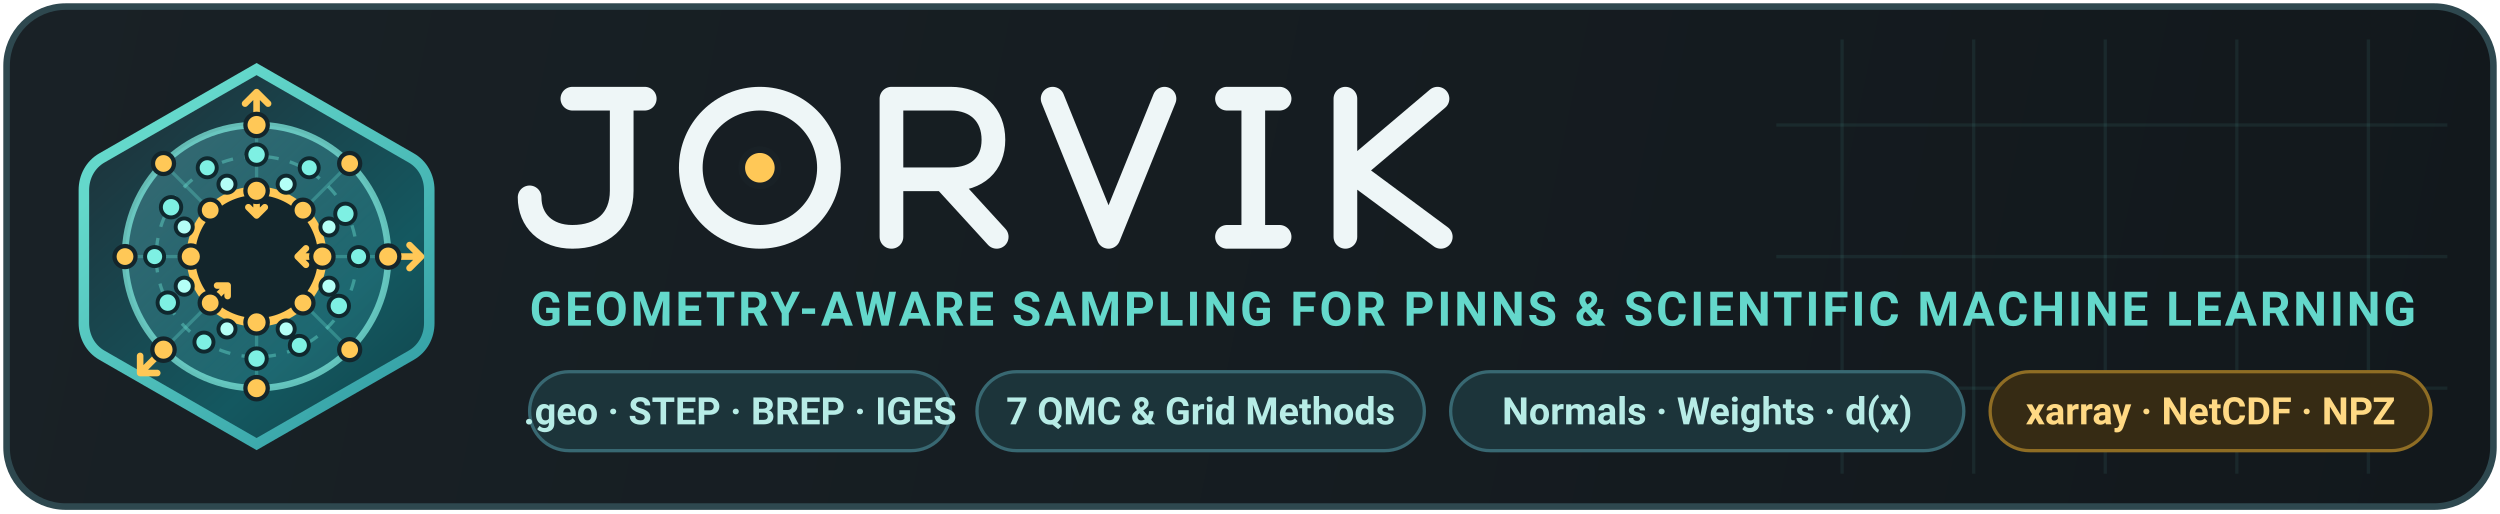
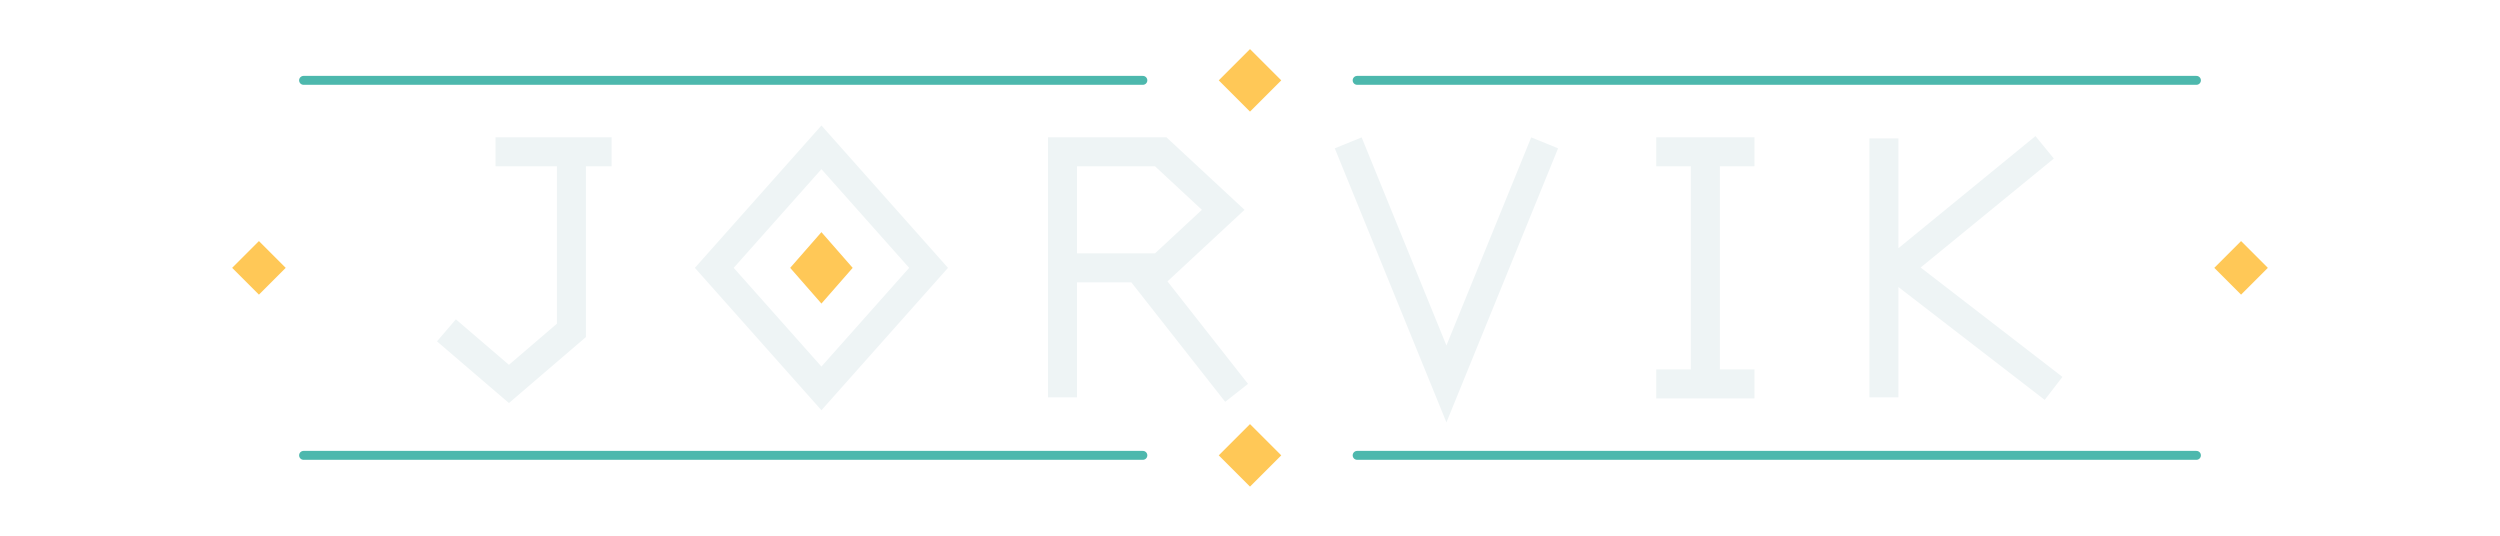
- <svg xmlns="http://www.w3.org/2000/svg" viewBox="0 0 760 156" width="760" height="156" fill="none">
-   <defs>
-     <linearGradient id="jv-card-dark" x1="0" y1="0" x2="760" y2="156" gradientUnits="userSpaceOnUse">
-       <stop offset="0%" stop-color="#192126" />
-       <stop offset="100%" stop-color="#12181c" />
-     </linearGradient>
-     <linearGradient id="jv-bg-d" x1="26" y1="22" x2="130" y2="134" gradientUnits="userSpaceOnUse">
-       <stop offset="0%" stop-color="#1d353d" />
-       <stop offset="55%" stop-color="#145860" />
-       <stop offset="100%" stop-color="#0e3c42" />
-     </linearGradient>
-     <linearGradient id="jv-domain-d" x1="40" y1="38" x2="116" y2="118" gradientUnits="userSpaceOnUse">
-       <stop offset="0%" stop-color="#53aeb8" stop-opacity="0.38" />
-       <stop offset="100%" stop-color="#1f7a84" stop-opacity="0.22" />
-     </linearGradient>
-     <linearGradient id="jv-rim-d" x1="34" y1="28" x2="122" y2="128" gradientUnits="userSpaceOnUse">
-       <stop offset="0%" stop-color="#64d8cb" />
-       <stop offset="100%" stop-color="#2a949e" />
-     </linearGradient>
-   </defs>
-   <rect x="2" y="2" width="756" height="152" rx="18" fill="url(#jv-card-dark)" stroke="#2e484f" stroke-width="2" />
-   <g stroke="#64d8cb" stroke-opacity="0.08" stroke-width="1">
-     <line x1="560" y1="12" x2="560" y2="144" />
-     <line x1="600" y1="12" x2="600" y2="144" />
-     <line x1="640" y1="12" x2="640" y2="144" />
-     <line x1="680" y1="12" x2="680" y2="144" />
-     <line x1="720" y1="12" x2="720" y2="144" />
-     <line x1="540" y1="38" x2="744" y2="38" />
-     <line x1="540" y1="78" x2="744" y2="78" />
-     <line x1="540" y1="118" x2="744" y2="118" />
+ <svg xmlns="http://www.w3.org/2000/svg" viewBox="0 0 560 120" width="560" height="120" fill="none">
+   <g stroke="#4db8ad" stroke-width="2" stroke-linecap="round">
+     <line x1="68" y1="18" x2="256" y2="18" />
+     <line x1="304" y1="18" x2="492" y2="18" />
+     <line x1="68" y1="102" x2="256" y2="102" />
+     <line x1="304" y1="102" x2="492" y2="102" />
  </g>
-   <g transform="translate(14, 14)">
-     <path d="M64 7 L111 34 C114.5 36 116.5 39.7 116.5 43.8 V84.2 C116.5 88.3 114.5 92 111 94 L64 121 L17 94 C13.5 92 11.5 88.3 11.5 84.2 V43.8 C11.5 39.7 13.5 36 17 34 Z" fill="url(#jv-bg-d)" stroke="url(#jv-rim-d)" stroke-width="3.2" />
-     <circle cx="64" cy="64" r="40" fill="url(#jv-domain-d)" stroke="#7ce5d9" stroke-width="2" stroke-opacity="0.75" />
-     <circle cx="64" cy="64" r="30.5" stroke="#64d8cb" stroke-width="1" stroke-dasharray="3.5 3.5" stroke-opacity="0.45" />
-     <path d="M64 24 V44 M64 84 V104 M24 64 H44 M84 64 H104 M35.7 35.7 L49.9 49.9 M78.1 78.1 L92.3 92.3 M92.3 35.7 L78.1 49.9 M49.9 78.1 L35.7 92.3" stroke="#64d8cb" stroke-width="1" stroke-opacity="0.32" stroke-linecap="round" />
-     <circle cx="64" cy="64" r="20" fill="#13252b" stroke="#ffc857" stroke-width="2.6" />
-     <g stroke="#ffc857" stroke-width="2" stroke-linecap="round" stroke-linejoin="round">
-       <path d="M64 24 V14 M60.5 17.5 L64 14 L67.5 17.5" />
-       <path d="M104 64 H114 M110.5 60.5 L114 64 L110.5 67.5" />
-       <path d="M35.7 92.3 L28.6 99.4 M28.6 94.2 L28.6 99.4 L33.8 99.4" />
-       <path d="M64 44 V51.5 M61.5 49 L64 51.5 L66.5 49" />
-       <path d="M84 64 H76.5 M79 61.5 L76.5 64 L79 66.5" />
-       <path d="M49.9 78.1 L55.2 72.8 M52 72.8 H55.2 V76" />
+   <g fill="#ffc857">
+     <polygon points="280,11 287,18 280,25 273,18" />
+     <polygon points="280,95 287,102 280,109 273,102" />
+     <polygon points="52,60 58,54 64,60 58,66" />
+     <polygon points="496,60 502,54 508,60 502,66" />
+   </g>
+   <g transform="translate(16, 0)">
+     <g stroke="#eef4f5" stroke-width="6.5" stroke-linecap="butt" stroke-linejoin="miter" fill="none">
+       <path d="M95 34 H121 M112 34 V74 L98 86 L84 74" />
+       <polygon points="168,33 192,60 168,87 144,60" />
+       <path d="M222 89 V34 H244 L258 47 L244 60 H222 M239 60 L261 88" />
+       <path d="M286 32 L308 86 L330 32" />
+       <path d="M355 34 H377 M366 34 V86 M355 86 H377" />
+       <path d="M406 31 V89 M442 33 L409 60 L444 87" />
    </g>
-     <g fill="#7ef0e3" stroke="#0f282e" stroke-width="1.2">
-       <circle cx="64" cy="33" r="3.1" />
-       <circle cx="80" cy="37" r="2.9" />
-       <circle cx="91" cy="51" r="3.1" />
-       <circle cx="95" cy="64" r="2.9" />
-       <circle cx="89" cy="79" r="3.1" />
-       <circle cx="77" cy="91" r="2.9" />
-       <circle cx="64" cy="95" r="3.1" />
-       <circle cx="48" cy="90" r="2.9" />
-       <circle cx="37" cy="78" r="3.1" />
-       <circle cx="33" cy="64" r="2.9" />
-       <circle cx="38" cy="49" r="3.1" />
-       <circle cx="49" cy="37" r="2.9" />
-       <circle cx="55" cy="42" r="2.6" fill="#b4fff6" />
-       <circle cx="73" cy="42" r="2.6" fill="#b4fff6" />
-       <circle cx="86" cy="55" r="2.6" fill="#b4fff6" />
-       <circle cx="86" cy="73" r="2.6" fill="#b4fff6" />
-       <circle cx="73" cy="86" r="2.6" fill="#b4fff6" />
-       <circle cx="55" cy="86" r="2.6" fill="#b4fff6" />
-       <circle cx="42" cy="73" r="2.6" fill="#b4fff6" />
-       <circle cx="42" cy="55" r="2.6" fill="#b4fff6" />
-     </g>
-     <g fill="#ffc857" stroke="#13252b" stroke-width="1.3">
-       <circle cx="64" cy="44" r="3.4" />
-       <circle cx="78.1" cy="49.9" r="3.2" />
-       <circle cx="84" cy="64" r="3.4" />
-       <circle cx="78.1" cy="78.1" r="3.2" />
-       <circle cx="64" cy="84" r="3.4" />
-       <circle cx="49.9" cy="78.1" r="3.2" />
-       <circle cx="44" cy="64" r="3.4" />
-       <circle cx="49.9" cy="49.9" r="3.2" />
-       <circle cx="64" cy="24" r="3.4" />
-       <circle cx="92.3" cy="35.7" r="3.2" />
-       <circle cx="104" cy="64" r="3.4" />
-       <circle cx="92.3" cy="92.3" r="3.2" />
-       <circle cx="64" cy="104" r="3.4" />
-       <circle cx="35.7" cy="92.3" r="3.4" />
-       <circle cx="24" cy="64" r="3.2" />
-       <circle cx="35.7" cy="35.7" r="3.2" />
-     </g>
-   </g>
-   <g stroke="#eef6f7" stroke-width="7.2" stroke-linecap="round" stroke-linejoin="round" fill="none">
-     <path d="M174 30 H196 M189 30 V58 C189 67 183 72 174 72 C166 72 161 67 161 60" />
-     <circle cx="231" cy="51" r="21" />
-     <path d="M271 72 V30 H289 C297 30 302 35 302 42.5 C302 50 297 54.5 289 54.5 H271 M287 54.5 L303 72" />
-     <path d="M320 30 L337 72 L354 30" />
-     <path d="M373 30 H389 M381 30 V72 M373 72 H389" />
-     <path d="M409 30 V72 M437 30 L411 52 L438 72" />
-   </g>
-   <circle cx="231" cy="51" r="5.5" fill="#ffc857" stroke="#192126" stroke-width="2" />
-   <text x="161" y="99" fill="#64d8cb" font-family="system-ui, -apple-system, 'Segoe UI', Roboto, Helvetica, Arial, sans-serif" font-size="14.5" font-weight="700" letter-spacing="0.9">
-     GEOMETRY-AWARE SAMPLING FOR PINNS &amp; SCIENTIFIC MACHINE LEARNING
-   </text>
-   <g font-family="system-ui, -apple-system, 'Segoe UI', Roboto, Helvetica, Arial, sans-serif" font-size="11.5" font-weight="600">
-     <rect x="161" y="113" width="128" height="24" rx="12" fill="#1c343a" stroke="#386872" stroke-width="1" />
-     <text x="225" y="129" fill="#b7ece6" text-anchor="middle">.geo · STEP · BREP · IGES</text>
-     <rect x="297" y="113" width="136" height="24" rx="12" fill="#1c343a" stroke="#386872" stroke-width="1" />
-     <text x="365" y="129" fill="#b7ece6" text-anchor="middle">7 QMC &amp; Grid Methods</text>
-     <rect x="441" y="113" width="156" height="24" rx="12" fill="#1c343a" stroke="#386872" stroke-width="1" />
-     <text x="519" y="129" fill="#b7ece6" text-anchor="middle">Normals · Weights · d(x)</text>
-     <rect x="605" y="113" width="134" height="24" rx="12" fill="#362b14" stroke="#8f6d24" stroke-width="1" />
-     <text x="672" y="129" fill="#ffd984" text-anchor="middle">xarray · NetCDF · NPZ</text>
+     <polygon points="168,52 175,60 168,68 161,60" fill="#ffc857" />
  </g>
</svg>
